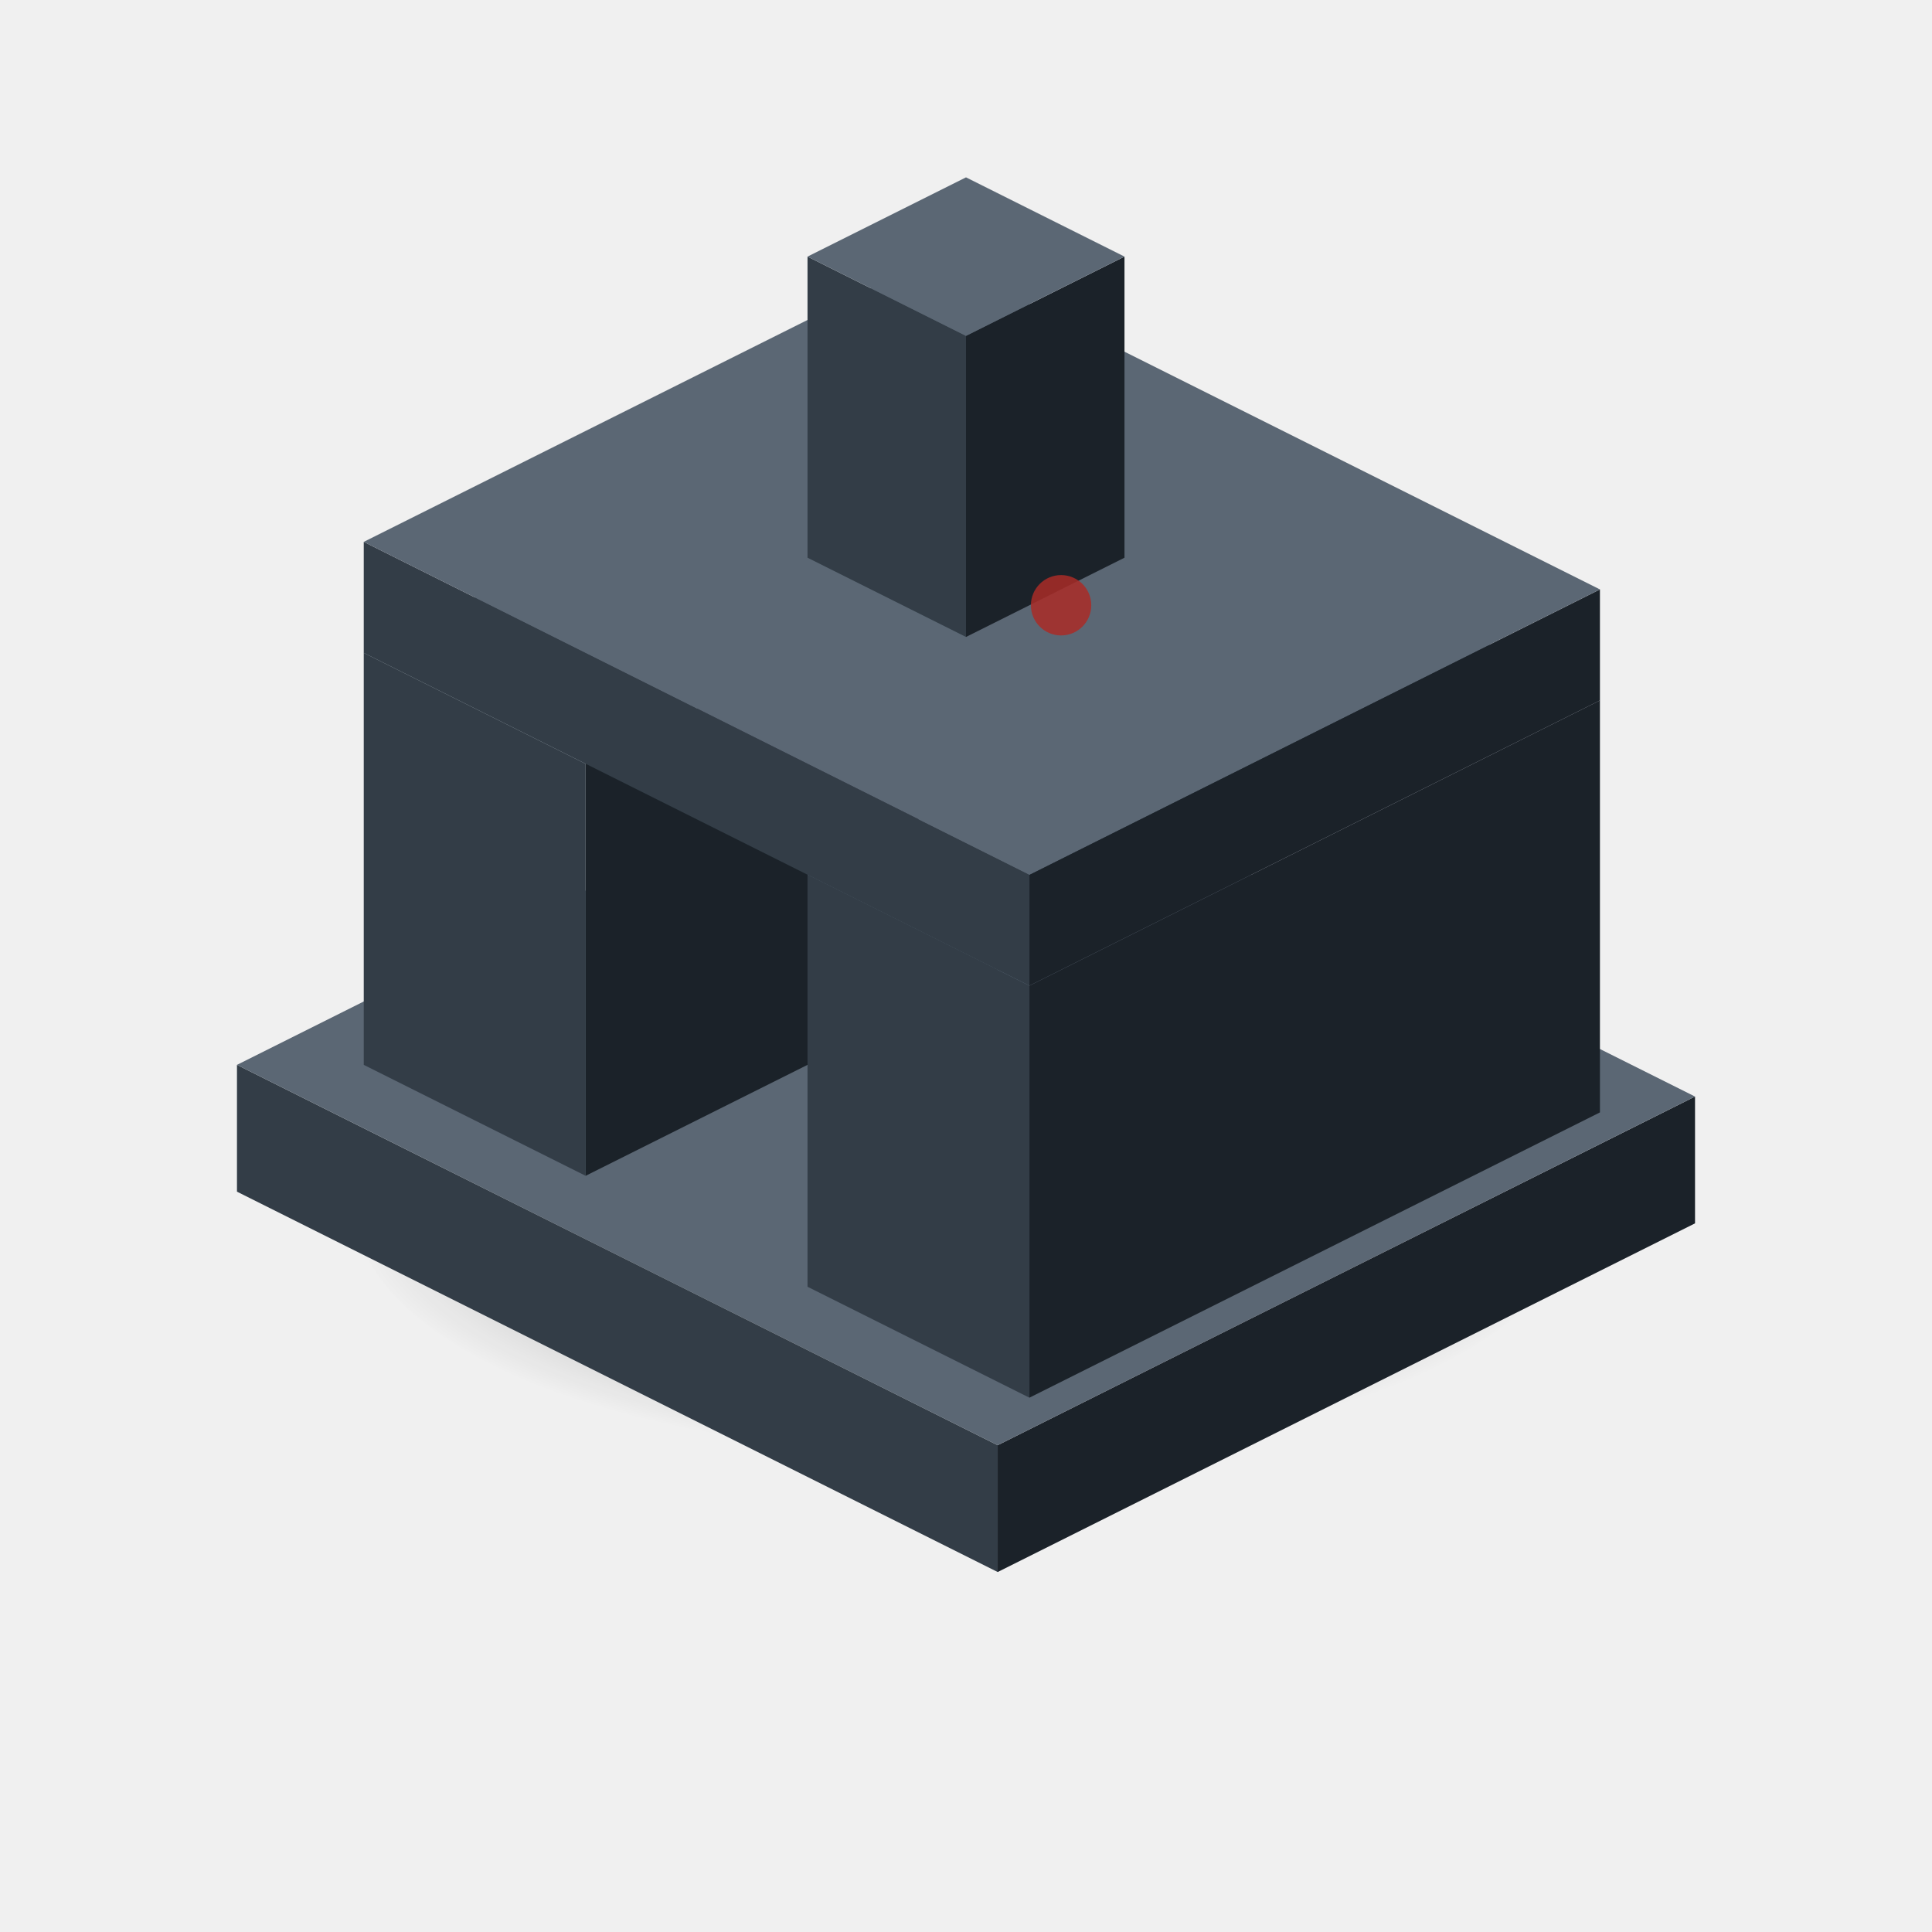
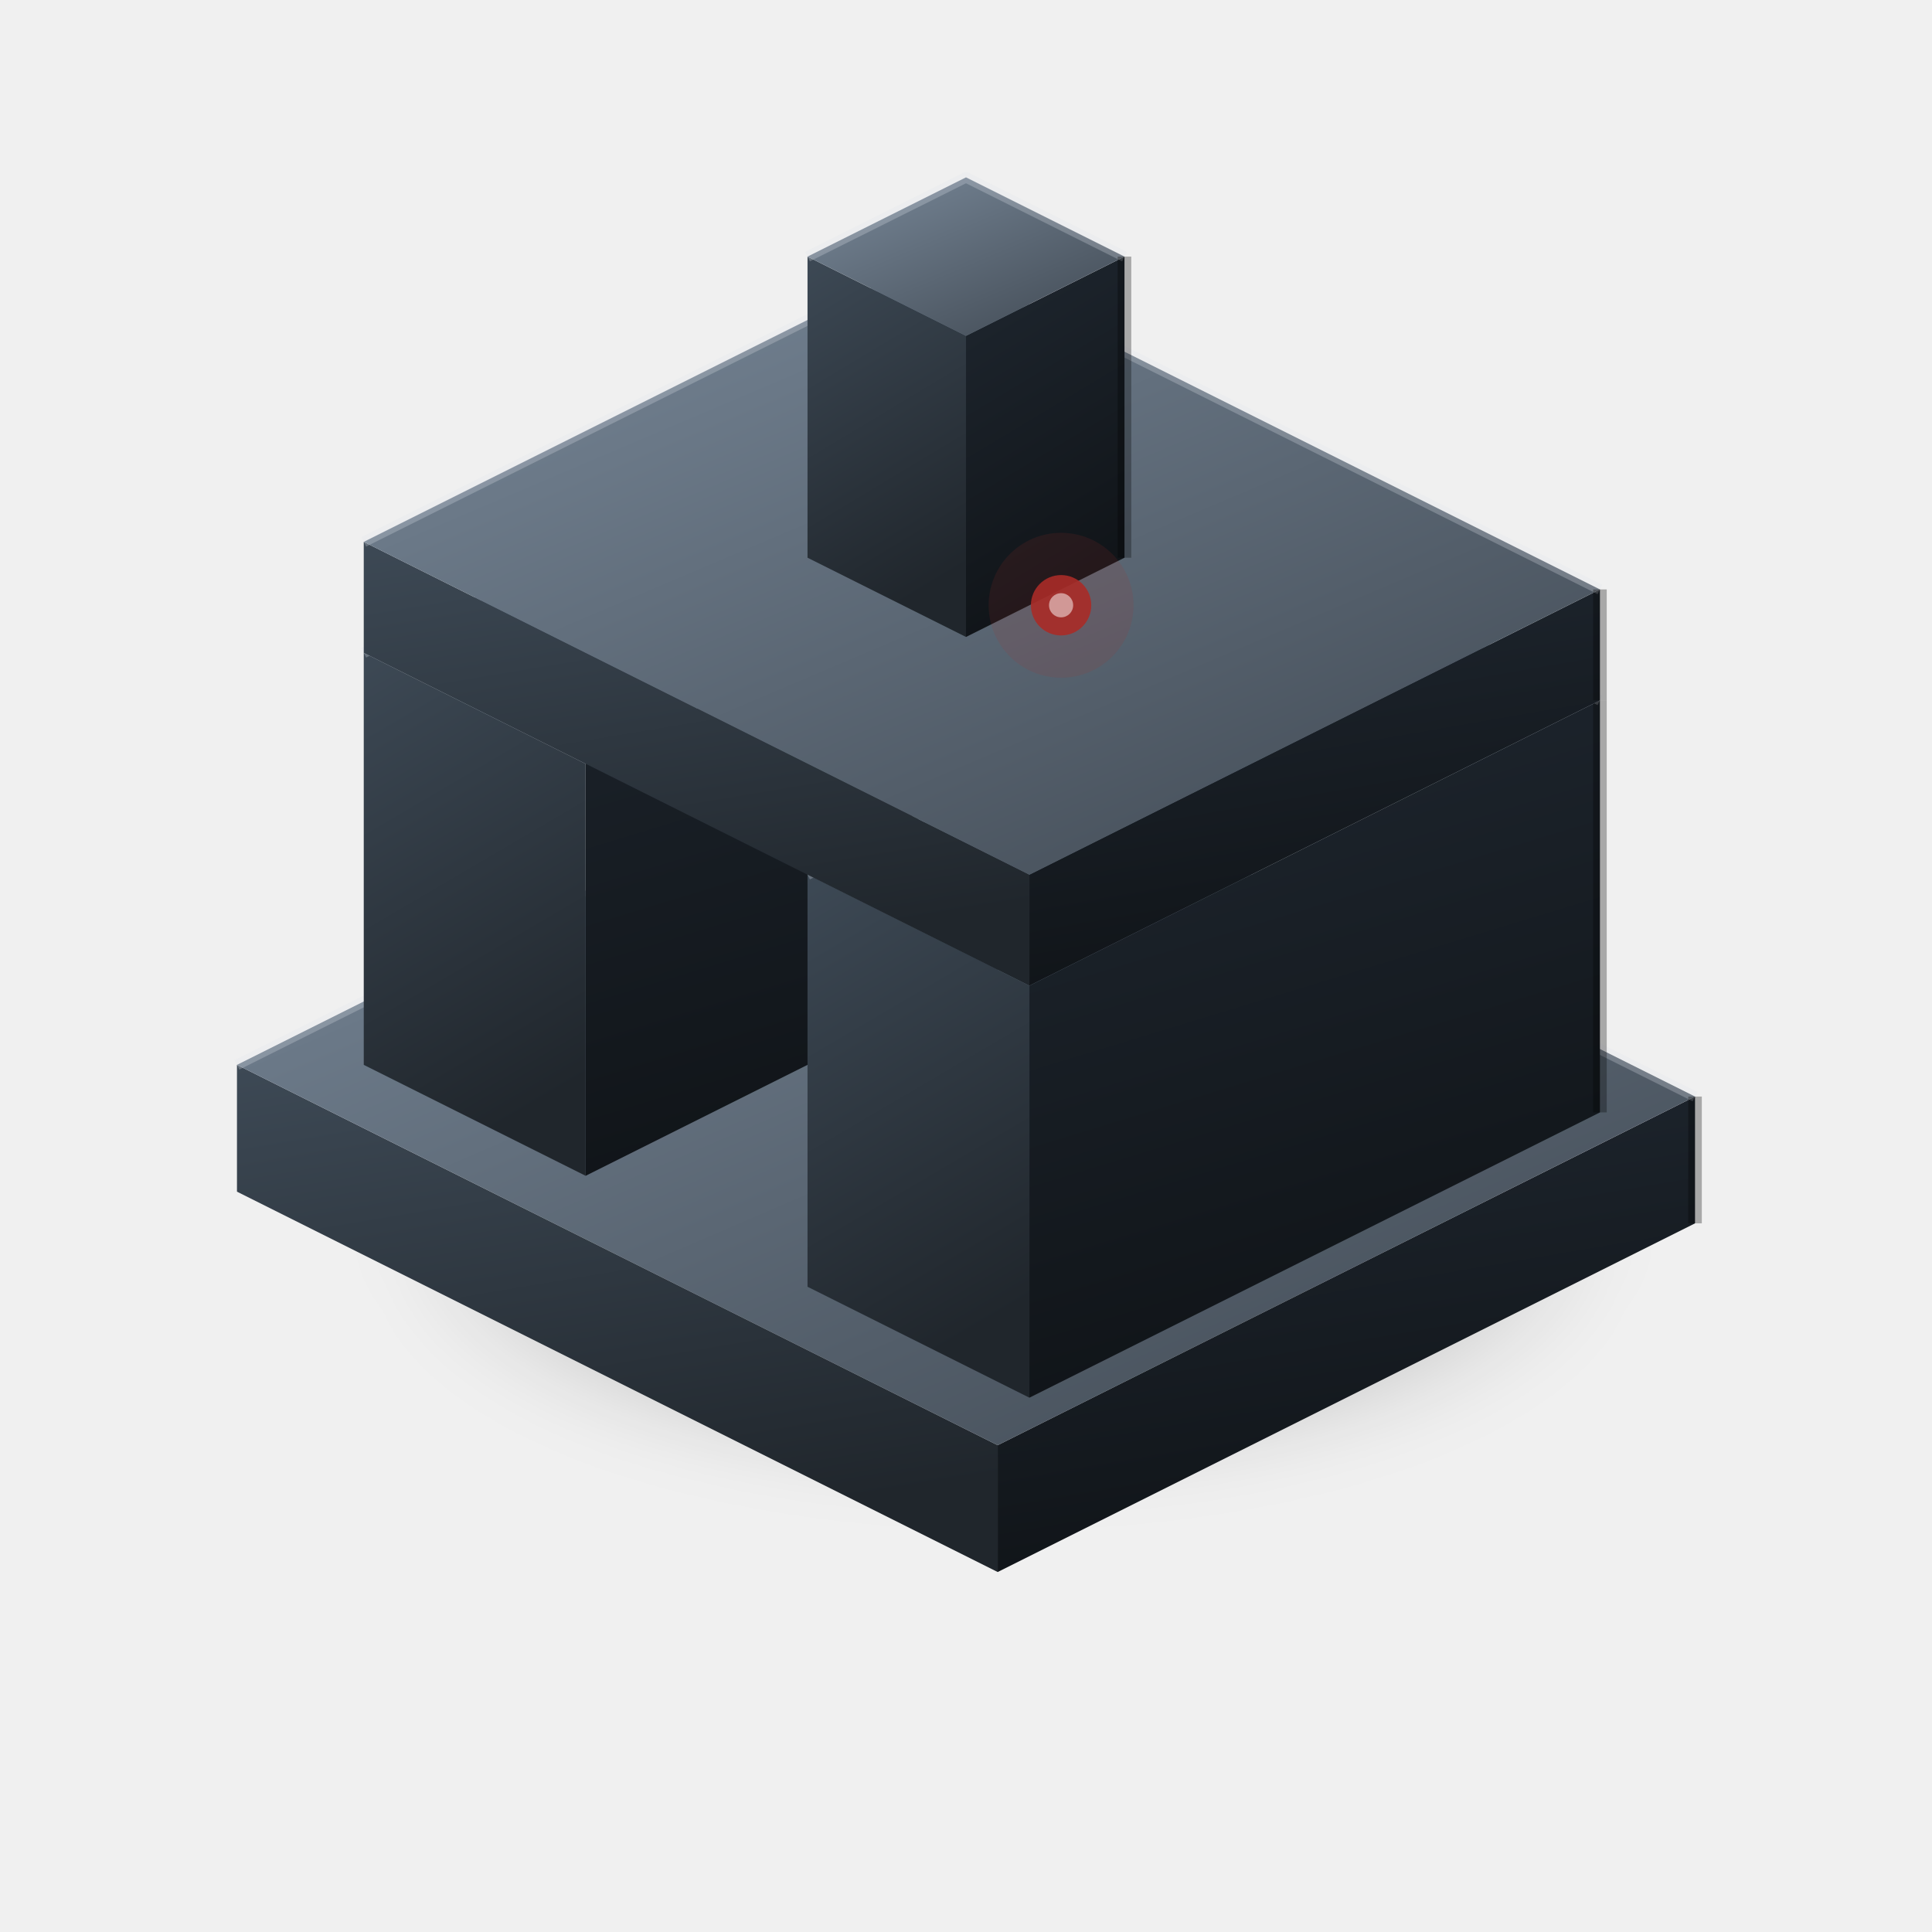
<svg xmlns="http://www.w3.org/2000/svg" viewBox="0 0 128 128" width="128" height="128" role="img" aria-hidden="true">
  <defs>
    <radialGradient id="contact">
-       <stop offset="0%" stop-color="#000" stop-opacity="0.55" />
+       <stop offset="0%" stop-color="#000" stop-opacity="0.62" />
+       <stop offset="55%" stop-color="#000" stop-opacity="0.24" />
      <stop offset="100%" stop-color="#000" stop-opacity="0" />
    </radialGradient>
+     <filter id="soften" x="-40%" y="-60%" width="180%" height="220%">
+       <feGaussianBlur stdDeviation="2.2" />
+     </filter>
+     <linearGradient id="gr1b2229" x1="0" y1="0" x2="0.25" y2="1">
+       <stop offset="0" stop-color="#1f2730" />
+       <stop offset="1" stop-color="#101418" />
+     </linearGradient>
+     <linearGradient id="gl333d47" x1="0" y1="0" x2="0.25" y2="1">
+       <stop offset="0" stop-color="#3d4955" />
+       <stop offset="1" stop-color="#20262c" />
+     </linearGradient>
+     <linearGradient id="gt5b6774" x1="0" y1="0" x2="0.85" y2="1">
+       <stop offset="0" stop-color="#7a8a9b" />
+       <stop offset="1" stop-color="#434c56" />
+     </linearGradient>
  </defs>
-   <ellipse cx="64.00" cy="80.00" rx="40.5" ry="16.5" fill="url(#contact)" />
-   <polygon points="112.30,81.05 66.10,104.15 66.10,95.75 112.30,72.65" fill="#1b2229" />
-   <polygon points="15.70,78.95 66.10,104.15 66.10,95.75 15.70,70.55" fill="#333d47" />
-   <polygon points="61.90,47.45 112.30,72.65 66.10,95.75 15.70,70.55" fill="#5b6774" />
-   <polygon points="76.60,59.00 38.80,77.90 38.80,50.60 76.60,31.70" fill="#1b2229" />
-   <polygon points="24.10,70.55 38.80,77.90 38.80,50.60 24.10,43.25" fill="#333d47" />
-   <polygon points="61.90,24.35 76.60,31.70 38.80,50.60 24.10,43.25" fill="#5b6774" />
-   <polygon points="106.00,73.70 68.20,92.60 68.20,65.30 106.00,46.40" fill="#1b2229" />
-   <polygon points="53.50,85.25 68.20,92.60 68.20,65.30 53.50,57.95" fill="#333d47" />
-   <polygon points="91.30,39.05 106.00,46.40 68.20,65.30 53.50,57.95" fill="#5b6774" />
-   <polygon points="106.00,46.40 68.20,65.30 68.20,57.95 106.00,39.05" fill="#1b2229" />
-   <polygon points="24.10,43.25 68.20,65.30 68.20,57.95 24.10,35.90" fill="#333d47" />
-   <polygon points="61.90,17.00 106.00,39.05 68.20,57.95 24.10,35.90" fill="#5b6774" />
-   <polygon points="74.50,36.95 64.00,42.20 64.00,22.25 74.50,17.00" fill="#1b2229" />
-   <polygon points="53.50,36.95 64.00,42.20 64.00,22.25 53.50,17.00" fill="#333d47" />
-   <polygon points="64.00,11.75 74.50,17.00 64.00,22.25 53.50,17.00" fill="#5b6774" />
-   <circle cx="70.30" cy="40.10" r="2" fill="#a92b27" opacity="0.85" />
+   <ellipse cx="66.50" cy="82.00" rx="40.5" ry="16.5" fill="url(#contact)" filter="url(#soften)" />
+   <polygon points="112.30,81.05 66.10,104.15 66.10,95.75 112.30,72.65" fill="url(#gr1b2229)" />
+   <polygon points="15.70,78.95 66.10,104.15 66.10,95.75 15.70,70.55" fill="url(#gl333d47)" />
+   <polygon points="61.90,47.45 112.30,72.65 66.10,95.75 15.70,70.55" fill="url(#gt5b6774)" />
+   <polyline points="112.30,72.65 61.90,47.45 15.70,70.55" fill="none" stroke="#dfe4ea" stroke-width="0.7" stroke-linejoin="round" opacity="0.26" />
+   <line x1="112.30" y1="81.05" x2="112.30" y2="72.65" stroke="#000" stroke-width="0.9" opacity="0.3" />
+   <polygon points="76.60,59.00 38.80,77.90 38.80,50.60 76.60,31.70" fill="url(#gr1b2229)" />
+   <polygon points="24.10,70.55 38.80,77.90 38.80,50.60 24.10,43.25" fill="url(#gl333d47)" />
+   <polygon points="61.90,24.35 76.60,31.70 38.80,50.60 24.10,43.25" fill="url(#gt5b6774)" />
+   <polyline points="76.60,31.70 61.90,24.35 24.10,43.25" fill="none" stroke="#dfe4ea" stroke-width="0.7" stroke-linejoin="round" opacity="0.26" />
+   <line x1="76.60" y1="59.00" x2="76.60" y2="31.70" stroke="#000" stroke-width="0.9" opacity="0.3" />
+   <polygon points="106.00,73.70 68.20,92.60 68.20,65.30 106.00,46.40" fill="url(#gr1b2229)" />
+   <polygon points="53.50,85.25 68.20,92.60 68.20,65.30 53.50,57.95" fill="url(#gl333d47)" />
+   <polygon points="91.30,39.05 106.00,46.40 68.20,65.30 53.50,57.95" fill="url(#gt5b6774)" />
+   <polyline points="106.00,46.40 91.30,39.05 53.50,57.95" fill="none" stroke="#dfe4ea" stroke-width="0.7" stroke-linejoin="round" opacity="0.26" />
+   <line x1="106.00" y1="73.70" x2="106.00" y2="46.40" stroke="#000" stroke-width="0.9" opacity="0.3" />
+   <polygon points="106.00,46.40 68.20,65.30 68.20,57.95 106.00,39.05" fill="url(#gr1b2229)" />
+   <polygon points="24.10,43.25 68.20,65.30 68.20,57.95 24.10,35.90" fill="url(#gl333d47)" />
+   <polygon points="61.90,17.00 106.00,39.05 68.20,57.95 24.10,35.90" fill="url(#gt5b6774)" />
+   <polyline points="106.00,39.05 61.90,17.00 24.10,35.90" fill="none" stroke="#dfe4ea" stroke-width="0.7" stroke-linejoin="round" opacity="0.26" />
+   <line x1="106.00" y1="46.40" x2="106.00" y2="39.05" stroke="#000" stroke-width="0.9" opacity="0.3" />
+   <polygon points="74.50,36.95 64.00,42.20 64.00,22.25 74.50,17.00" fill="url(#gr1b2229)" />
+   <polygon points="53.50,36.95 64.00,42.20 64.00,22.25 53.50,17.00" fill="url(#gl333d47)" />
+   <polygon points="64.00,11.75 74.50,17.00 64.00,22.25 53.50,17.00" fill="url(#gt5b6774)" />
+   <polyline points="74.50,17.00 64.00,11.75 53.50,17.00" fill="none" stroke="#dfe4ea" stroke-width="0.7" stroke-linejoin="round" opacity="0.26" />
+   <line x1="74.50" y1="36.95" x2="74.50" y2="17.00" stroke="#000" stroke-width="0.9" opacity="0.3" />
+   <circle cx="70.30" cy="40.10" r="4.8" fill="#a92b27" opacity="0.13" />
+   <circle cx="70.30" cy="40.10" r="2" fill="#a92b27" opacity="0.9" />
+   <circle cx="70.30" cy="40.10" r="0.8" fill="#fff" opacity="0.5" />
</svg>
